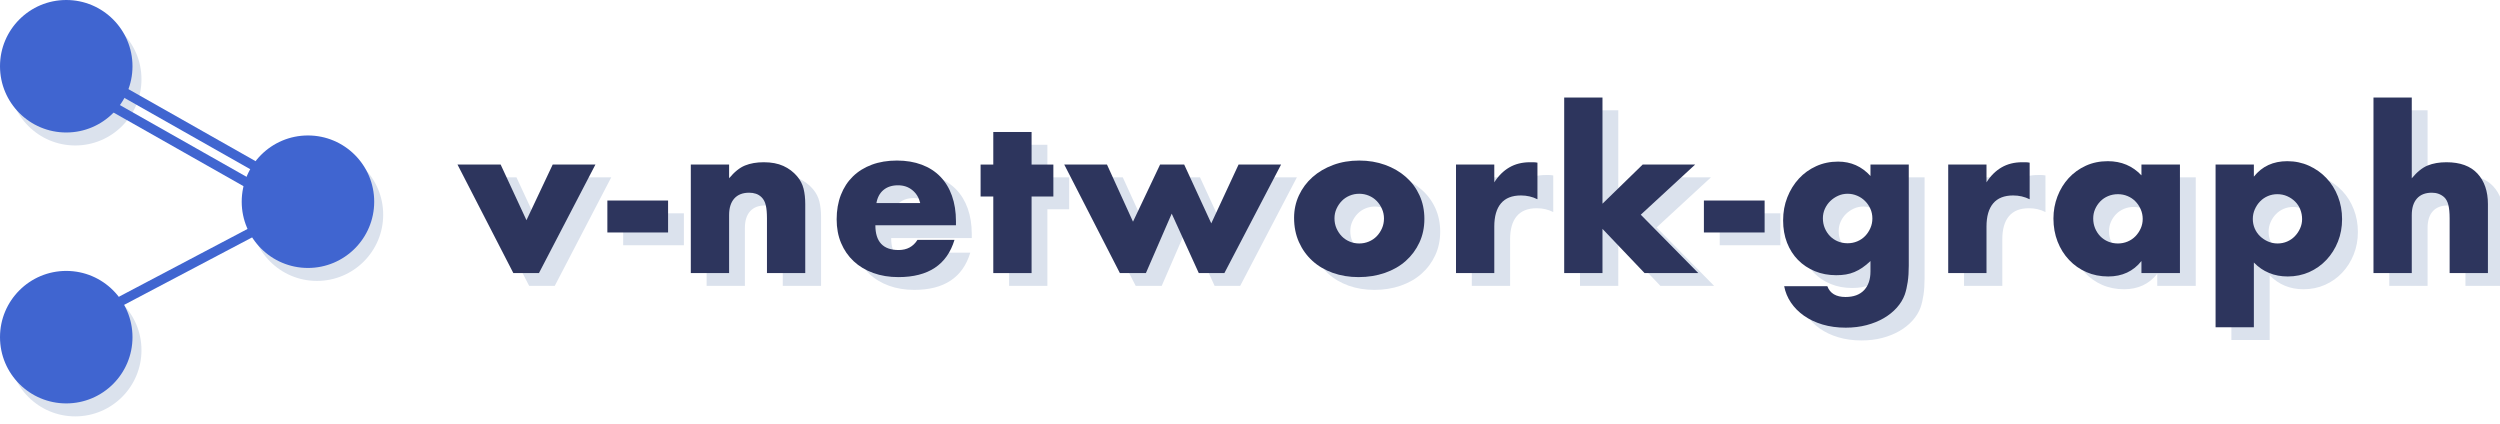
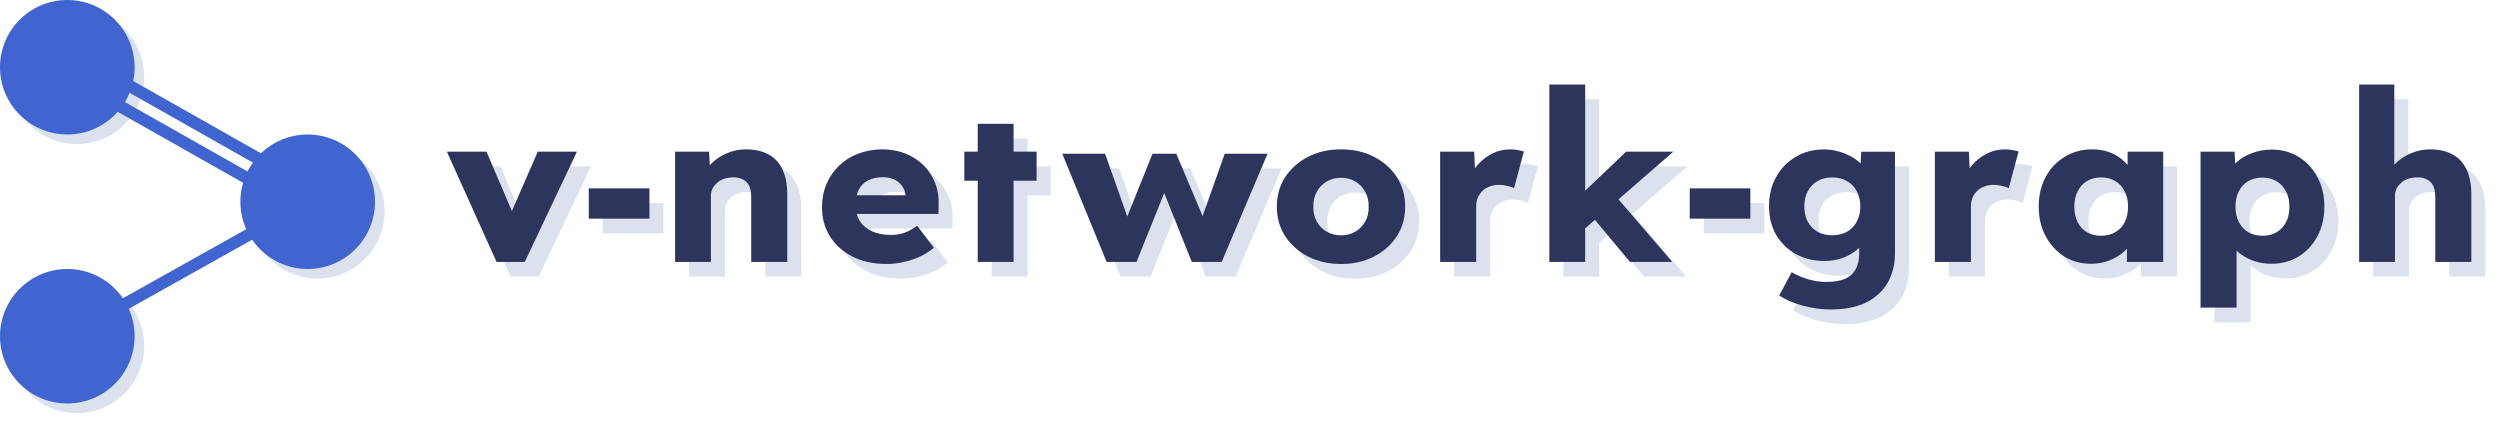
- <svg xmlns="http://www.w3.org/2000/svg" stroke-miterlimit="10" style="fill-rule:nonzero;clip-rule:evenodd;stroke-linecap:round;stroke-linejoin:round;" version="1.1" viewBox="0 0 260 44" width="260" height="44" xml:space="preserve">
-   <defs />
-   <g id="Head-logo">
-     <g opacity="1">
-       <path d="M0.934 8.239C0.934 4.434 4.019 1.349 7.824 1.349C11.629 1.349 14.713 4.434 14.713 8.239C14.713 12.044 11.629 15.129 7.824 15.129C4.019 15.129 0.934 12.044 0.934 8.239Z" fill="#dbe2ed" fill-rule="nonzero" opacity="1" stroke="none" />
-       <path d="M0 6.89C0 3.085 3.085 0 6.89 0C10.695 0 13.779 3.085 13.779 6.89C13.779 10.695 10.695 13.779 6.89 13.779C3.085 13.779 0 10.695 0 6.89Z" fill="#4065d0" fill-rule="nonzero" opacity="1" stroke="none" />
-     </g>
-     <g opacity="1">
-       <path d="M0.934 36.414C0.934 32.609 4.019 29.524 7.824 29.524C11.629 29.524 14.713 32.609 14.713 36.414C14.713 40.219 11.629 43.304 7.824 43.304C4.019 43.304 0.934 40.219 0.934 36.414Z" fill="#dbe2ed" fill-rule="nonzero" opacity="1" stroke="none" />
-       <path d="M0 35.065C0 31.26 3.085 28.175 6.89 28.175C10.695 28.175 13.779 31.26 13.779 35.065C13.779 38.87 10.695 41.955 6.89 41.955C3.085 41.955 0 38.87 0 35.065Z" fill="#4065d0" fill-rule="nonzero" opacity="1" stroke="none" />
-     </g>
-     <g opacity="1">
-       <path d="M26.072 22.326C26.072 18.521 29.156 15.437 32.962 15.437C36.767 15.437 39.851 18.521 39.851 22.326C39.851 26.131 36.767 29.216 32.962 29.216C29.156 29.216 26.072 26.131 26.072 22.326Z" fill="#dbe2ed" fill-rule="nonzero" opacity="1" stroke="none" />
-       <path d="M25.138 20.977C25.138 17.172 28.223 14.088 32.028 14.088C35.833 14.088 38.917 17.172 38.917 20.977C38.917 24.782 35.833 27.867 32.028 27.867C28.223 27.867 25.138 24.782 25.138 20.977Z" fill="#4065d0" fill-rule="nonzero" opacity="1" stroke="none" />
-     </g>
-     <path d="M5.67 7.653L20.207 15.887L30.689 21.825" fill="none" opacity="1" stroke="#4065d0" stroke-linecap="butt" stroke-linejoin="round" stroke-width="1" />
-     <path d="M6.388 5.899L20.924 14.133L31.407 20.071" fill="none" opacity="1" stroke="#4065d0" stroke-linecap="butt" stroke-linejoin="round" stroke-width="1" />
-     <path d="M7.063 34.22L21.556 26.582L32.007 21.074" fill="none" opacity="1" stroke="#4065d0" stroke-linecap="butt" stroke-linejoin="round" stroke-width="1" />
-     <g fill="#dbe2ed" opacity="1" stroke="none">
-       <path d="M53.712 18.444L56.396 24.23L59.124 18.444L63.568 18.444L57.694 29.73L55.032 29.73L49.224 18.444L53.712 18.444Z" />
-       <path d="M64.81 22.184L71.124 22.184L71.124 25.506L64.81 25.506L64.81 22.184Z" />
-       <path d="M73.488 18.444L77.47 18.444L77.47 19.874C78.012 19.214 78.562 18.771 79.12 18.543C79.677 18.316 80.33 18.202 81.078 18.202C81.87 18.202 82.548 18.331 83.113 18.587C83.677 18.844 84.158 19.207 84.554 19.676C84.876 20.058 85.096 20.483 85.214 20.952C85.331 21.422 85.39 21.957 85.39 22.558L85.39 29.73L81.408 29.73L81.408 24.032C81.408 23.475 81.367 23.024 81.287 22.679C81.206 22.335 81.063 22.06 80.858 21.854C80.682 21.678 80.484 21.554 80.264 21.48C80.044 21.407 79.809 21.37 79.56 21.37C78.885 21.37 78.368 21.572 78.009 21.975C77.649 22.379 77.47 22.954 77.47 23.702L77.47 29.73L73.488 29.73L73.488 18.444Z" />
-       <path d="M97.346 22.448C97.214 21.891 96.942 21.444 96.532 21.106C96.121 20.769 95.622 20.6 95.036 20.6C94.42 20.6 93.917 20.762 93.529 21.084C93.14 21.407 92.894 21.862 92.792 22.448L97.346 22.448ZM92.682 24.758C92.682 26.474 93.488 27.332 95.102 27.332C95.967 27.332 96.62 26.98 97.06 26.276L100.91 26.276C100.132 28.858 98.189 30.148 95.08 30.148C94.126 30.148 93.254 30.005 92.462 29.719C91.67 29.433 90.991 29.026 90.427 28.498C89.862 27.97 89.426 27.34 89.118 26.606C88.81 25.873 88.656 25.052 88.656 24.142C88.656 23.204 88.802 22.357 89.096 21.601C89.389 20.846 89.807 20.204 90.35 19.676C90.892 19.148 91.549 18.741 92.319 18.455C93.089 18.169 93.958 18.026 94.926 18.026C95.879 18.026 96.737 18.169 97.5 18.455C98.262 18.741 98.908 19.156 99.436 19.698C99.964 20.241 100.367 20.905 100.646 21.689C100.924 22.474 101.064 23.358 101.064 24.34L101.064 24.758L92.682 24.758Z" />
-       <path d="M108.928 21.766L108.928 29.73L104.946 29.73L104.946 21.766L103.626 21.766L103.626 18.444L104.946 18.444L104.946 15.056L108.928 15.056L108.928 18.444L111.194 18.444L111.194 21.766L108.928 21.766Z" />
-       <path d="M116.77 18.444L119.476 24.384L122.292 18.444L124.8 18.444L127.616 24.56L130.454 18.444L134.876 18.444L128.98 29.73L126.318 29.73L123.502 23.548L120.818 29.73L118.112 29.73L112.326 18.444L116.77 18.444Z" />
-       <path d="M140.43 24.032C140.43 24.414 140.499 24.762 140.639 25.077C140.778 25.393 140.961 25.668 141.189 25.902C141.416 26.137 141.687 26.32 142.003 26.452C142.318 26.584 142.652 26.65 143.004 26.65C143.356 26.65 143.689 26.584 144.005 26.452C144.32 26.32 144.591 26.137 144.819 25.902C145.046 25.668 145.229 25.393 145.369 25.077C145.508 24.762 145.578 24.421 145.578 24.054C145.578 23.702 145.508 23.369 145.369 23.053C145.229 22.738 145.046 22.463 144.819 22.228C144.591 21.994 144.32 21.81 144.005 21.678C143.689 21.546 143.356 21.48 143.004 21.48C142.652 21.48 142.318 21.546 142.003 21.678C141.687 21.81 141.416 21.994 141.189 22.228C140.961 22.463 140.778 22.734 140.639 23.042C140.499 23.35 140.43 23.68 140.43 24.032ZM136.228 23.988C136.228 23.152 136.396 22.371 136.734 21.645C137.071 20.919 137.54 20.289 138.142 19.753C138.743 19.218 139.458 18.796 140.287 18.488C141.115 18.18 142.021 18.026 143.004 18.026C143.972 18.026 144.87 18.177 145.699 18.477C146.527 18.778 147.246 19.196 147.855 19.731C148.463 20.267 148.936 20.905 149.274 21.645C149.611 22.386 149.78 23.204 149.78 24.098C149.78 24.993 149.607 25.811 149.263 26.551C148.918 27.292 148.445 27.93 147.844 28.465C147.242 29.001 146.52 29.415 145.677 29.708C144.833 30.002 143.92 30.148 142.938 30.148C141.97 30.148 141.075 30.002 140.254 29.708C139.432 29.415 138.725 28.997 138.131 28.454C137.537 27.912 137.071 27.263 136.734 26.507C136.396 25.752 136.228 24.912 136.228 23.988Z" />
-       <path d="M153.068 18.444L157.05 18.444L157.05 20.292C157.475 19.618 157.996 19.101 158.612 18.741C159.228 18.382 159.946 18.202 160.768 18.202C160.87 18.202 160.984 18.202 161.109 18.202C161.233 18.202 161.376 18.217 161.538 18.246L161.538 22.052C161.01 21.788 160.438 21.656 159.822 21.656C158.898 21.656 158.205 21.931 157.743 22.481C157.281 23.031 157.05 23.834 157.05 24.89L157.05 29.73L153.068 29.73L153.068 18.444Z" />
-       <path d="M168.302 11.47L168.302 22.514L172.482 18.444L177.938 18.444L172.284 23.658L178.268 29.73L172.68 29.73L168.302 25.132L168.302 29.73L164.32 29.73L164.32 11.47L168.302 11.47Z" />
-       <path d="M178.85 22.184L185.164 22.184L185.164 25.506L178.85 25.506L178.85 22.184Z" />
-       <path d="M191.224 24.032C191.224 24.399 191.29 24.74 191.422 25.055C191.554 25.371 191.733 25.646 191.961 25.88C192.188 26.115 192.459 26.298 192.775 26.43C193.09 26.562 193.431 26.628 193.798 26.628C194.15 26.628 194.483 26.562 194.799 26.43C195.114 26.298 195.385 26.115 195.613 25.88C195.84 25.646 196.023 25.371 196.163 25.055C196.302 24.74 196.372 24.406 196.372 24.054C196.372 23.688 196.302 23.35 196.163 23.042C196.023 22.734 195.836 22.463 195.602 22.228C195.367 21.994 195.092 21.81 194.777 21.678C194.461 21.546 194.135 21.48 193.798 21.48C193.446 21.48 193.116 21.55 192.808 21.689C192.5 21.829 192.228 22.012 191.994 22.239C191.759 22.467 191.572 22.734 191.433 23.042C191.293 23.35 191.224 23.68 191.224 24.032ZM200.156 18.444L200.156 28.96C200.156 29.591 200.119 30.156 200.046 30.654C199.972 31.153 199.87 31.593 199.738 31.974C199.562 32.458 199.287 32.909 198.913 33.327C198.539 33.745 198.088 34.108 197.56 34.416C197.032 34.724 196.434 34.966 195.767 35.142C195.099 35.318 194.377 35.406 193.6 35.406C192.72 35.406 191.913 35.296 191.18 35.076C190.446 34.856 189.805 34.552 189.255 34.163C188.705 33.775 188.254 33.32 187.902 32.799C187.55 32.279 187.315 31.71 187.198 31.094L191.686 31.094C191.964 31.842 192.595 32.216 193.578 32.216C194.414 32.216 195.055 31.982 195.503 31.512C195.95 31.043 196.174 30.39 196.174 29.554L196.174 28.476C195.88 28.755 195.598 28.986 195.327 29.169C195.055 29.353 194.78 29.503 194.502 29.62C194.223 29.738 193.93 29.822 193.622 29.873C193.314 29.925 192.976 29.95 192.61 29.95C191.803 29.95 191.062 29.811 190.388 29.532C189.713 29.254 189.13 28.865 188.639 28.366C188.147 27.868 187.766 27.27 187.495 26.573C187.223 25.877 187.088 25.103 187.088 24.252C187.088 23.387 187.234 22.584 187.528 21.843C187.821 21.103 188.221 20.457 188.727 19.907C189.233 19.357 189.834 18.925 190.531 18.609C191.227 18.294 191.986 18.136 192.808 18.136C194.142 18.136 195.264 18.635 196.174 19.632L196.174 18.444L200.156 18.444Z" />
-       <path d="M204.258 18.444L208.24 18.444L208.24 20.292C208.665 19.618 209.186 19.101 209.802 18.741C210.418 18.382 211.136 18.202 211.958 18.202C212.06 18.202 212.174 18.202 212.299 18.202C212.423 18.202 212.566 18.217 212.728 18.246L212.728 22.052C212.2 21.788 211.628 21.656 211.012 21.656C210.088 21.656 209.395 21.931 208.933 22.481C208.471 23.031 208.24 23.834 208.24 24.89L208.24 29.73L204.258 29.73L204.258 18.444Z" />
-       <path d="M219.338 24.054C219.338 24.421 219.404 24.762 219.536 25.077C219.668 25.393 219.847 25.668 220.075 25.902C220.302 26.137 220.573 26.32 220.889 26.452C221.204 26.584 221.545 26.65 221.912 26.65C222.264 26.65 222.597 26.584 222.913 26.452C223.228 26.32 223.499 26.137 223.727 25.902C223.954 25.668 224.137 25.396 224.277 25.088C224.416 24.78 224.486 24.45 224.486 24.098C224.486 23.746 224.416 23.413 224.277 23.097C224.137 22.782 223.954 22.507 223.727 22.272C223.499 22.038 223.228 21.854 222.913 21.722C222.597 21.59 222.264 21.524 221.912 21.524C221.545 21.524 221.204 21.59 220.889 21.722C220.573 21.854 220.302 22.038 220.075 22.272C219.847 22.507 219.668 22.775 219.536 23.075C219.404 23.376 219.338 23.702 219.338 24.054ZM224.354 18.444L228.358 18.444L228.358 29.73L224.354 29.73L224.354 28.476C223.503 29.547 222.352 30.082 220.9 30.082C220.078 30.082 219.323 29.932 218.634 29.631C217.944 29.331 217.343 28.909 216.83 28.366C216.316 27.824 215.917 27.186 215.631 26.452C215.345 25.719 215.202 24.92 215.202 24.054C215.202 23.248 215.341 22.481 215.62 21.755C215.898 21.029 216.287 20.395 216.786 19.852C217.284 19.31 217.878 18.881 218.568 18.565C219.257 18.25 220.02 18.092 220.856 18.092C222.264 18.092 223.43 18.584 224.354 19.566L224.354 18.444Z" />
-       <path d="M241.062 24.12C241.062 23.768 240.999 23.435 240.875 23.119C240.75 22.804 240.57 22.529 240.336 22.294C240.101 22.06 239.826 21.873 239.511 21.733C239.195 21.594 238.854 21.524 238.488 21.524C238.136 21.524 237.806 21.59 237.498 21.722C237.19 21.854 236.922 22.038 236.695 22.272C236.467 22.507 236.284 22.782 236.145 23.097C236.005 23.413 235.936 23.746 235.936 24.098C235.936 24.45 236.002 24.78 236.134 25.088C236.266 25.396 236.449 25.664 236.684 25.891C236.918 26.119 237.193 26.302 237.509 26.441C237.824 26.581 238.158 26.65 238.51 26.65C238.862 26.65 239.192 26.584 239.5 26.452C239.808 26.32 240.075 26.137 240.303 25.902C240.53 25.668 240.713 25.396 240.853 25.088C240.992 24.78 241.062 24.458 241.062 24.12ZM236.046 35.362L232.064 35.362L232.064 18.444L236.046 18.444L236.046 19.698C236.896 18.628 238.055 18.092 239.522 18.092C240.328 18.092 241.08 18.25 241.777 18.565C242.473 18.881 243.078 19.31 243.592 19.852C244.105 20.395 244.505 21.033 244.791 21.766C245.077 22.5 245.22 23.284 245.22 24.12C245.22 24.956 245.077 25.734 244.791 26.452C244.505 27.171 244.109 27.802 243.603 28.344C243.097 28.887 242.499 29.312 241.81 29.62C241.12 29.928 240.372 30.082 239.566 30.082C238.158 30.082 236.984 29.598 236.046 28.63L236.046 35.362Z" />
-       <path d="M248.486 11.47L252.468 11.47L252.468 19.874C253.01 19.214 253.56 18.771 254.118 18.543C254.675 18.316 255.328 18.202 256.076 18.202C257.498 18.202 258.573 18.595 259.299 19.379C260.025 20.164 260.388 21.224 260.388 22.558L260.388 29.73L256.406 29.73L256.406 24.032C256.406 23.46 256.362 22.998 256.274 22.646C256.186 22.294 256.039 22.023 255.834 21.832C255.482 21.524 255.056 21.37 254.558 21.37C253.883 21.37 253.366 21.572 253.007 21.975C252.647 22.379 252.468 22.954 252.468 23.702L252.468 29.73L248.486 29.73L248.486 11.47Z" />
-     </g>
-     <g fill="#2d355d" opacity="1" stroke="none">
-       <path d="M52.068 17.115L54.752 22.901L57.48 17.115L61.924 17.115L56.05 28.401L53.388 28.401L47.58 17.115L52.068 17.115Z" />
-       <path d="M63.166 20.855L69.48 20.855L69.48 24.177L63.166 24.177L63.166 20.855Z" />
-       <path d="M71.844 17.115L75.826 17.115L75.826 18.545C76.369 17.885 76.919 17.441 77.476 17.214C78.034 16.986 78.686 16.873 79.434 16.873C80.226 16.873 80.904 17.001 81.469 17.258C82.034 17.514 82.514 17.877 82.91 18.347C83.233 18.728 83.453 19.153 83.57 19.623C83.688 20.092 83.746 20.627 83.746 21.229L83.746 28.401L79.764 28.401L79.764 22.703C79.764 22.145 79.724 21.694 79.643 21.35C79.562 21.005 79.419 20.73 79.214 20.525C79.038 20.349 78.84 20.224 78.62 20.151C78.4 20.077 78.165 20.041 77.916 20.041C77.242 20.041 76.725 20.242 76.365 20.646C76.006 21.049 75.826 21.625 75.826 22.373L75.826 28.401L71.844 28.401L71.844 17.115Z" />
-       <path d="M95.702 21.119C95.57 20.561 95.299 20.114 94.888 19.777C94.478 19.439 93.979 19.271 93.392 19.271C92.776 19.271 92.274 19.432 91.885 19.755C91.496 20.077 91.251 20.532 91.148 21.119L95.702 21.119ZM91.038 23.429C91.038 25.145 91.845 26.003 93.458 26.003C94.323 26.003 94.976 25.651 95.416 24.947L99.266 24.947C98.489 27.528 96.546 28.819 93.436 28.819C92.483 28.819 91.61 28.676 90.818 28.39C90.026 28.104 89.348 27.697 88.783 27.169C88.219 26.641 87.782 26.01 87.474 25.277C87.166 24.543 87.012 23.722 87.012 22.813C87.012 21.874 87.159 21.027 87.452 20.272C87.746 19.516 88.163 18.875 88.706 18.347C89.249 17.819 89.905 17.412 90.675 17.126C91.445 16.84 92.314 16.697 93.282 16.697C94.236 16.697 95.094 16.84 95.856 17.126C96.619 17.412 97.264 17.826 97.792 18.369C98.32 18.911 98.724 19.575 99.002 20.36C99.281 21.144 99.42 22.028 99.42 23.011L99.42 23.429L91.038 23.429Z" />
-       <path d="M107.284 20.437L107.284 28.401L103.302 28.401L103.302 20.437L101.982 20.437L101.982 17.115L103.302 17.115L103.302 13.727L107.284 13.727L107.284 17.115L109.55 17.115L109.55 20.437L107.284 20.437Z" />
-       <path d="M115.126 17.115L117.832 23.055L120.648 17.115L123.156 17.115L125.972 23.231L128.81 17.115L133.232 17.115L127.336 28.401L124.674 28.401L121.858 22.219L119.174 28.401L116.468 28.401L110.682 17.115L115.126 17.115Z" />
-       <path d="M138.786 22.703C138.786 23.084 138.856 23.432 138.995 23.748C139.135 24.063 139.318 24.338 139.545 24.573C139.773 24.807 140.044 24.991 140.359 25.123C140.675 25.255 141.008 25.321 141.36 25.321C141.712 25.321 142.046 25.255 142.361 25.123C142.677 24.991 142.948 24.807 143.175 24.573C143.403 24.338 143.586 24.063 143.725 23.748C143.865 23.432 143.934 23.091 143.934 22.725C143.934 22.373 143.865 22.039 143.725 21.724C143.586 21.408 143.403 21.133 143.175 20.899C142.948 20.664 142.677 20.481 142.361 20.349C142.046 20.217 141.712 20.151 141.36 20.151C141.008 20.151 140.675 20.217 140.359 20.349C140.044 20.481 139.773 20.664 139.545 20.899C139.318 21.133 139.135 21.405 138.995 21.713C138.856 22.021 138.786 22.351 138.786 22.703ZM134.584 22.659C134.584 21.823 134.753 21.042 135.09 20.316C135.428 19.59 135.897 18.959 136.498 18.424C137.1 17.888 137.815 17.467 138.643 17.159C139.472 16.851 140.378 16.697 141.36 16.697C142.328 16.697 143.227 16.847 144.055 17.148C144.884 17.448 145.603 17.866 146.211 18.402C146.82 18.937 147.293 19.575 147.63 20.316C147.968 21.056 148.136 21.874 148.136 22.769C148.136 23.663 147.964 24.481 147.619 25.222C147.275 25.962 146.802 26.6 146.2 27.136C145.599 27.671 144.877 28.085 144.033 28.379C143.19 28.672 142.277 28.819 141.294 28.819C140.326 28.819 139.432 28.672 138.61 28.379C137.789 28.085 137.081 27.667 136.487 27.125C135.893 26.582 135.428 25.933 135.09 25.178C134.753 24.422 134.584 23.583 134.584 22.659Z" />
-       <path d="M151.424 17.115L155.406 17.115L155.406 18.963C155.832 18.288 156.352 17.771 156.968 17.412C157.584 17.052 158.303 16.873 159.124 16.873C159.227 16.873 159.341 16.873 159.465 16.873C159.59 16.873 159.733 16.887 159.894 16.917L159.894 20.723C159.366 20.459 158.794 20.327 158.178 20.327C157.254 20.327 156.561 20.602 156.099 21.152C155.637 21.702 155.406 22.505 155.406 23.561L155.406 28.401L151.424 28.401L151.424 17.115Z" />
-       <path d="M166.658 10.141L166.658 21.185L170.838 17.115L176.294 17.115L170.64 22.329L176.624 28.401L171.036 28.401L166.658 23.803L166.658 28.401L162.676 28.401L162.676 10.141L166.658 10.141Z" />
-       <path d="M177.206 20.855L183.52 20.855L183.52 24.177L177.206 24.177L177.206 20.855Z" />
-       <path d="M189.58 22.703C189.58 23.069 189.646 23.41 189.778 23.726C189.91 24.041 190.09 24.316 190.317 24.551C190.545 24.785 190.816 24.969 191.131 25.101C191.447 25.233 191.788 25.299 192.154 25.299C192.506 25.299 192.84 25.233 193.155 25.101C193.471 24.969 193.742 24.785 193.969 24.551C194.197 24.316 194.38 24.041 194.519 23.726C194.659 23.41 194.728 23.077 194.728 22.725C194.728 22.358 194.659 22.021 194.519 21.713C194.38 21.405 194.193 21.133 193.958 20.899C193.724 20.664 193.449 20.481 193.133 20.349C192.818 20.217 192.492 20.151 192.154 20.151C191.802 20.151 191.472 20.22 191.164 20.36C190.856 20.499 190.585 20.682 190.35 20.91C190.116 21.137 189.929 21.405 189.789 21.713C189.65 22.021 189.58 22.351 189.58 22.703ZM198.512 17.115L198.512 27.631C198.512 28.261 198.476 28.826 198.402 29.325C198.329 29.823 198.226 30.263 198.094 30.645C197.918 31.129 197.643 31.58 197.269 31.998C196.895 32.416 196.444 32.779 195.916 33.087C195.388 33.395 194.791 33.637 194.123 33.813C193.456 33.989 192.734 34.077 191.956 34.077C191.076 34.077 190.27 33.967 189.536 33.747C188.803 33.527 188.161 33.222 187.611 32.834C187.061 32.445 186.61 31.99 186.258 31.47C185.906 30.949 185.672 30.381 185.554 29.765L190.042 29.765C190.321 30.513 190.952 30.887 191.934 30.887C192.77 30.887 193.412 30.652 193.859 30.183C194.307 29.713 194.53 29.061 194.53 28.225L194.53 27.147C194.237 27.425 193.955 27.656 193.683 27.84C193.412 28.023 193.137 28.173 192.858 28.291C192.58 28.408 192.286 28.492 191.978 28.544C191.67 28.595 191.333 28.621 190.966 28.621C190.16 28.621 189.419 28.481 188.744 28.203C188.07 27.924 187.487 27.535 186.995 27.037C186.504 26.538 186.123 25.94 185.851 25.244C185.58 24.547 185.444 23.773 185.444 22.923C185.444 22.057 185.591 21.254 185.884 20.514C186.178 19.773 186.577 19.128 187.083 18.578C187.589 18.028 188.191 17.595 188.887 17.28C189.584 16.964 190.343 16.807 191.164 16.807C192.499 16.807 193.621 17.305 194.53 18.303L194.53 17.115L198.512 17.115Z" />
-       <path d="M202.614 17.115L206.596 17.115L206.596 18.963C207.022 18.288 207.542 17.771 208.158 17.412C208.774 17.052 209.493 16.873 210.314 16.873C210.417 16.873 210.531 16.873 210.655 16.873C210.78 16.873 210.923 16.887 211.084 16.917L211.084 20.723C210.556 20.459 209.984 20.327 209.368 20.327C208.444 20.327 207.751 20.602 207.289 21.152C206.827 21.702 206.596 22.505 206.596 23.561L206.596 28.401L202.614 28.401L202.614 17.115Z" />
-       <path d="M217.694 22.725C217.694 23.091 217.76 23.432 217.892 23.748C218.024 24.063 218.204 24.338 218.431 24.573C218.659 24.807 218.93 24.991 219.245 25.123C219.561 25.255 219.902 25.321 220.268 25.321C220.62 25.321 220.954 25.255 221.269 25.123C221.585 24.991 221.856 24.807 222.083 24.573C222.311 24.338 222.494 24.067 222.633 23.759C222.773 23.451 222.842 23.121 222.842 22.769C222.842 22.417 222.773 22.083 222.633 21.768C222.494 21.452 222.311 21.177 222.083 20.943C221.856 20.708 221.585 20.525 221.269 20.393C220.954 20.261 220.62 20.195 220.268 20.195C219.902 20.195 219.561 20.261 219.245 20.393C218.93 20.525 218.659 20.708 218.431 20.943C218.204 21.177 218.024 21.445 217.892 21.746C217.76 22.046 217.694 22.373 217.694 22.725ZM222.71 17.115L226.714 17.115L226.714 28.401L222.71 28.401L222.71 27.147C221.86 28.217 220.708 28.753 219.256 28.753C218.435 28.753 217.68 28.602 216.99 28.302C216.301 28.001 215.7 27.579 215.186 27.037C214.673 26.494 214.273 25.856 213.987 25.123C213.701 24.389 213.558 23.59 213.558 22.725C213.558 21.918 213.698 21.152 213.976 20.426C214.255 19.7 214.644 19.065 215.142 18.523C215.641 17.98 216.235 17.551 216.924 17.236C217.614 16.92 218.376 16.763 219.212 16.763C220.62 16.763 221.786 17.254 222.71 18.237L222.71 17.115Z" />
-       <path d="M239.418 22.791C239.418 22.439 239.356 22.105 239.231 21.79C239.107 21.474 238.927 21.199 238.692 20.965C238.458 20.73 238.183 20.543 237.867 20.404C237.552 20.264 237.211 20.195 236.844 20.195C236.492 20.195 236.162 20.261 235.854 20.393C235.546 20.525 235.279 20.708 235.051 20.943C234.824 21.177 234.641 21.452 234.501 21.768C234.362 22.083 234.292 22.417 234.292 22.769C234.292 23.121 234.358 23.451 234.49 23.759C234.622 24.067 234.806 24.334 235.04 24.562C235.275 24.789 235.55 24.972 235.865 25.112C236.181 25.251 236.514 25.321 236.866 25.321C237.218 25.321 237.548 25.255 237.856 25.123C238.164 24.991 238.432 24.807 238.659 24.573C238.887 24.338 239.07 24.067 239.209 23.759C239.349 23.451 239.418 23.128 239.418 22.791ZM234.402 34.033L230.42 34.033L230.42 17.115L234.402 17.115L234.402 18.369C235.253 17.298 236.412 16.763 237.878 16.763C238.685 16.763 239.437 16.92 240.133 17.236C240.83 17.551 241.435 17.98 241.948 18.523C242.462 19.065 242.861 19.703 243.147 20.437C243.433 21.17 243.576 21.955 243.576 22.791C243.576 23.627 243.433 24.404 243.147 25.123C242.861 25.841 242.465 26.472 241.959 27.015C241.453 27.557 240.856 27.983 240.166 28.291C239.477 28.599 238.729 28.753 237.922 28.753C236.514 28.753 235.341 28.269 234.402 27.301L234.402 34.033Z" />
-       <path d="M246.842 10.141L250.824 10.141L250.824 18.545C251.367 17.885 251.917 17.441 252.474 17.214C253.032 16.986 253.684 16.873 254.432 16.873C255.855 16.873 256.929 17.265 257.655 18.05C258.381 18.834 258.744 19.894 258.744 21.229L258.744 28.401L254.762 28.401L254.762 22.703C254.762 22.131 254.718 21.669 254.63 21.317C254.542 20.965 254.396 20.693 254.19 20.503C253.838 20.195 253.413 20.041 252.914 20.041C252.24 20.041 251.723 20.242 251.363 20.646C251.004 21.049 250.824 21.625 250.824 22.373L250.824 28.401L246.842 28.401L246.842 10.141Z" />
-     </g>
-   </g>
+ <svg xmlns="http://www.w3.org/2000/svg" width="207" height="35" viewBox="0 0 207 35" fill="none">
+   <ellipse cx="6.369" cy="6.364" rx="5.573" ry="5.568" fill="#DBE2ED" />
+   <ellipse cx="6.369" cy="28.636" rx="5.573" ry="5.568" fill="#DBE2ED" />
+   <ellipse cx="26.273" cy="17.5" rx="5.573" ry="5.568" fill="#DBE2ED" />
+   <path d="M5 6L16.573 12.55L24.919 17.273" stroke="#4065D0" stroke-miterlimit="10" stroke-linejoin="round" />
+   <path d="M7 5L18.573 11.55L26.919 16.273" stroke="#4065D0" stroke-miterlimit="10" stroke-linejoin="round" />
+   <path d="M5.573 27.841L17.137 21.37L25.477 16.704" stroke="#4065D0" stroke-miterlimit="10" stroke-linejoin="round" />
+   <ellipse cx="5.573" cy="5.568" rx="5.573" ry="5.568" fill="#4065D0" />
+   <ellipse cx="5.573" cy="27.841" rx="5.573" ry="5.568" fill="#4065D0" />
+   <ellipse cx="25.477" cy="16.704" rx="5.573" ry="5.568" fill="#4065D0" />
+   <path d="M42.275 22.901L38.159 13.771H41.44L43.888 19.497L43.165 19.565L45.686 13.771H48.931L44.611 22.901H42.275Z" fill="#DBE2ED" />
+   <path d="M57.056 22.901V13.771H59.874L59.967 15.628L59.374 15.834C59.51 15.422 59.751 15.049 60.097 14.717C60.455 14.373 60.882 14.098 61.376 13.891C61.87 13.685 62.389 13.582 62.933 13.582C63.675 13.582 64.299 13.725 64.806 14.012C65.313 14.287 65.696 14.705 65.956 15.267C66.215 15.817 66.345 16.493 66.345 17.296V22.901H63.36V17.519C63.36 17.152 63.304 16.849 63.193 16.608C63.082 16.367 62.909 16.19 62.674 16.075C62.451 15.949 62.173 15.892 61.84 15.903C61.58 15.903 61.339 15.943 61.116 16.023C60.894 16.092 60.702 16.201 60.542 16.35C60.381 16.488 60.251 16.648 60.152 16.831C60.066 17.015 60.023 17.215 60.023 17.433V22.901H58.558C58.212 22.901 57.915 22.901 57.668 22.901C57.421 22.901 57.217 22.901 57.056 22.901Z" fill="#DBE2ED" />
+   <path d="M74.597 23.073C73.509 23.073 72.564 22.872 71.76 22.471C70.957 22.058 70.333 21.502 69.888 20.803C69.443 20.093 69.22 19.284 69.22 18.379C69.22 17.68 69.344 17.038 69.591 16.453C69.838 15.869 70.184 15.364 70.629 14.94C71.074 14.505 71.6 14.172 72.205 13.943C72.823 13.702 73.497 13.582 74.226 13.582C74.918 13.582 75.549 13.697 76.117 13.926C76.698 14.155 77.199 14.476 77.619 14.889C78.039 15.301 78.361 15.788 78.583 16.35C78.806 16.912 78.904 17.525 78.88 18.19L78.861 18.929H71.019L70.592 17.382H76.451L76.136 17.708V17.364C76.111 17.078 76.012 16.826 75.839 16.608C75.678 16.379 75.462 16.201 75.19 16.075C74.918 15.949 74.609 15.886 74.263 15.886C73.781 15.886 73.367 15.978 73.021 16.161C72.687 16.333 72.434 16.591 72.261 16.935C72.088 17.267 72.001 17.68 72.001 18.173C72.001 18.677 72.112 19.118 72.335 19.497C72.57 19.863 72.903 20.15 73.336 20.356C73.781 20.562 74.306 20.666 74.912 20.666C75.332 20.666 75.703 20.608 76.025 20.494C76.358 20.379 76.717 20.184 77.1 19.909L78.49 21.732C78.107 22.041 77.699 22.293 77.267 22.488C76.834 22.683 76.389 22.826 75.932 22.918C75.487 23.021 75.042 23.073 74.597 23.073Z" fill="#DBE2ED" />
+   <path d="M82.115 22.901V11.467H85.082V22.901H82.115ZM81.004 16.178V13.771H86.991V16.178H83.682H81.004Z" fill="#DBE2ED" />
+   <path d="M112.203 23.073C111.177 23.073 110.263 22.866 109.459 22.454C108.668 22.041 108.038 21.48 107.568 20.769C107.111 20.058 106.882 19.244 106.882 18.327C106.882 17.41 107.111 16.596 107.568 15.886C108.038 15.175 108.668 14.614 109.459 14.201C110.263 13.788 111.177 13.582 112.203 13.582C113.229 13.582 114.138 13.788 114.929 14.201C115.732 14.614 116.362 15.175 116.82 15.886C117.277 16.596 117.506 17.41 117.506 18.327C117.506 19.244 117.277 20.058 116.82 20.769C116.362 21.48 115.732 22.041 114.929 22.454C114.138 22.866 113.229 23.073 112.203 23.073ZM112.203 20.7C112.648 20.7 113.044 20.597 113.39 20.39C113.736 20.184 114.008 19.903 114.206 19.548C114.403 19.193 114.496 18.786 114.484 18.327C114.496 17.869 114.403 17.462 114.206 17.107C114.008 16.74 113.736 16.453 113.39 16.247C113.044 16.041 112.648 15.938 112.203 15.938C111.758 15.938 111.356 16.041 110.998 16.247C110.652 16.453 110.38 16.74 110.182 17.107C109.984 17.462 109.892 17.869 109.904 18.327C109.892 18.786 109.984 19.193 110.182 19.548C110.38 19.903 110.652 20.184 110.998 20.39C111.356 20.597 111.758 20.7 112.203 20.7Z" fill="#DBE2ED" />
+   <path d="M120.403 22.901V13.771H123.221L123.351 16.745L122.794 16.178C122.943 15.685 123.184 15.244 123.517 14.854C123.864 14.465 124.265 14.155 124.723 13.926C125.18 13.697 125.668 13.582 126.187 13.582C126.41 13.582 126.614 13.599 126.799 13.633C126.997 13.668 127.176 13.708 127.337 13.754L126.521 16.797C126.385 16.717 126.2 16.654 125.965 16.608C125.742 16.551 125.507 16.522 125.26 16.522C124.988 16.522 124.735 16.568 124.5 16.66C124.265 16.74 124.067 16.86 123.907 17.021C123.746 17.181 123.616 17.37 123.517 17.588C123.431 17.806 123.388 18.052 123.388 18.327V22.901H120.403Z" fill="#DBE2ED" />
+   <path d="M132.299 20.219L131.206 18.155L135.804 13.771H139.716L132.299 20.219ZM129.444 22.901V8.215H132.411V22.901H129.444ZM136.119 22.901L132.652 18.74L134.747 17.227L139.623 22.901H136.119Z" fill="#DBE2ED" />
+   <path d="M161.365 22.901V13.771H164.183L164.313 16.745L163.756 16.178C163.905 15.685 164.146 15.244 164.48 14.854C164.826 14.465 165.227 14.155 165.685 13.926C166.142 13.697 166.63 13.582 167.149 13.582C167.372 13.582 167.576 13.599 167.761 13.633C167.959 13.668 168.138 13.708 168.299 13.754L167.483 16.797C167.347 16.717 167.162 16.654 166.927 16.608C166.704 16.551 166.47 16.522 166.222 16.522C165.95 16.522 165.697 16.568 165.462 16.66C165.227 16.74 165.03 16.86 164.869 17.021C164.708 17.181 164.578 17.37 164.48 17.588C164.393 17.806 164.35 18.052 164.35 18.327V22.901H161.365Z" fill="#DBE2ED" />
+   <path d="M174.303 23.055C173.475 23.055 172.733 22.855 172.078 22.454C171.435 22.041 170.922 21.48 170.539 20.769C170.156 20.047 169.964 19.233 169.964 18.327C169.964 17.399 170.156 16.579 170.539 15.869C170.922 15.158 171.448 14.602 172.115 14.201C172.783 13.788 173.543 13.582 174.396 13.582C174.865 13.582 175.292 13.645 175.675 13.771C176.07 13.897 176.416 14.075 176.713 14.304C177.01 14.522 177.263 14.78 177.473 15.078C177.683 15.364 177.838 15.674 177.937 16.006L177.325 15.938V13.771H180.273V22.901H177.269V20.7L177.937 20.683C177.838 21.004 177.677 21.308 177.455 21.594C177.232 21.881 176.96 22.133 176.639 22.351C176.318 22.568 175.959 22.74 175.564 22.866C175.168 22.992 174.748 23.055 174.303 23.055ZM175.119 20.734C175.576 20.734 175.972 20.637 176.305 20.442C176.639 20.247 176.899 19.972 177.084 19.617C177.269 19.25 177.362 18.82 177.362 18.327C177.362 17.834 177.269 17.41 177.084 17.055C176.899 16.688 176.639 16.407 176.305 16.212C175.972 16.006 175.576 15.903 175.119 15.903C174.674 15.903 174.284 16.006 173.951 16.212C173.629 16.407 173.376 16.688 173.19 17.055C173.005 17.41 172.912 17.834 172.912 18.327C172.912 18.82 173.005 19.25 173.19 19.617C173.376 19.972 173.629 20.247 173.951 20.442C174.284 20.637 174.674 20.734 175.119 20.734Z" fill="#DBE2ED" />
+   <path d="M183.363 26.683V13.771H186.181L186.292 15.817L185.736 15.662C185.823 15.284 186.033 14.94 186.367 14.631C186.7 14.321 187.121 14.075 187.627 13.891C188.146 13.697 188.69 13.599 189.259 13.599C190.099 13.599 190.847 13.806 191.502 14.218C192.157 14.619 192.67 15.175 193.041 15.886C193.424 16.585 193.616 17.399 193.616 18.327C193.616 19.244 193.424 20.058 193.041 20.769C192.67 21.479 192.151 22.041 191.484 22.454C190.829 22.855 190.075 23.055 189.222 23.055C188.666 23.055 188.134 22.958 187.627 22.763C187.121 22.568 186.694 22.305 186.348 21.972C186.002 21.64 185.773 21.279 185.662 20.889L186.348 20.648V26.683H183.363ZM188.499 20.734C188.944 20.734 189.333 20.637 189.667 20.442C190 20.236 190.26 19.955 190.445 19.6C190.631 19.244 190.724 18.82 190.724 18.327C190.724 17.846 190.631 17.427 190.445 17.072C190.26 16.705 190 16.425 189.667 16.23C189.345 16.023 188.956 15.92 188.499 15.92C188.041 15.92 187.646 16.018 187.312 16.212C186.978 16.407 186.719 16.688 186.533 17.055C186.348 17.422 186.255 17.846 186.255 18.327C186.255 18.82 186.348 19.244 186.533 19.6C186.719 19.955 186.978 20.236 187.312 20.442C187.646 20.637 188.041 20.734 188.499 20.734Z" fill="#DBE2ED" />
+   <path d="M196.496 22.901V8.215H199.407V15.628L198.813 15.834C198.949 15.422 199.19 15.049 199.536 14.717C199.895 14.373 200.321 14.098 200.816 13.891C201.31 13.685 201.829 13.582 202.373 13.582C203.115 13.582 203.739 13.725 204.246 14.012C204.753 14.287 205.136 14.705 205.395 15.267C205.655 15.817 205.785 16.493 205.785 17.296V22.901H202.8V17.519C202.8 17.152 202.744 16.849 202.633 16.608C202.521 16.367 202.348 16.19 202.114 16.075C201.891 15.949 201.613 15.892 201.279 15.903C201.02 15.903 200.779 15.943 200.556 16.023C200.334 16.092 200.142 16.201 199.981 16.35C199.821 16.488 199.691 16.648 199.592 16.831C199.506 17.015 199.462 17.215 199.462 17.433V22.901H197.998C197.652 22.901 197.355 22.901 197.108 22.901C196.86 22.901 196.657 22.901 196.496 22.901Z" fill="#DBE2ED" />
+   <path d="M152.784 26.841C151.987 26.841 151.19 26.732 150.393 26.515C149.608 26.297 148.971 26.017 148.48 25.674L149.51 23.751C149.768 23.911 150.05 24.048 150.356 24.163C150.675 24.289 151.006 24.386 151.349 24.455C151.693 24.523 152.042 24.558 152.398 24.558C153.023 24.558 153.532 24.472 153.924 24.3C154.317 24.128 154.611 23.865 154.807 23.51C155.004 23.167 155.102 22.732 155.102 22.206V20.678L155.672 20.764C155.586 21.141 155.371 21.485 155.028 21.794C154.697 22.103 154.286 22.355 153.796 22.549C153.305 22.732 152.784 22.824 152.232 22.824C151.349 22.824 150.559 22.635 149.86 22.257C149.173 21.868 148.627 21.336 148.223 20.661C147.83 19.974 147.634 19.184 147.634 18.292C147.634 17.376 147.83 16.569 148.223 15.871C148.615 15.161 149.154 14.606 149.841 14.206C150.528 13.794 151.3 13.588 152.159 13.588C152.527 13.588 152.876 13.628 153.207 13.708C153.55 13.788 153.863 13.897 154.145 14.034C154.439 14.16 154.697 14.314 154.918 14.498C155.151 14.669 155.335 14.858 155.47 15.064C155.617 15.27 155.715 15.482 155.764 15.699L155.157 15.837L155.267 13.777H158.063V22.154C158.063 22.898 157.94 23.556 157.695 24.128C157.462 24.712 157.113 25.204 156.647 25.605C156.193 26.017 155.641 26.326 154.991 26.532C154.341 26.738 153.606 26.841 152.784 26.841ZM152.858 20.695C153.336 20.695 153.747 20.598 154.09 20.403C154.446 20.197 154.715 19.917 154.899 19.562C155.096 19.207 155.194 18.789 155.194 18.309C155.194 17.828 155.096 17.41 154.899 17.055C154.715 16.689 154.446 16.409 154.09 16.214C153.747 16.008 153.336 15.905 152.858 15.905C152.392 15.905 151.987 16.008 151.644 16.214C151.3 16.409 151.031 16.689 150.834 17.055C150.65 17.41 150.559 17.828 150.559 18.309C150.559 18.789 150.65 19.207 150.834 19.562C151.031 19.917 151.3 20.197 151.644 20.403C151.987 20.598 152.392 20.695 152.858 20.695Z" fill="#DBE2ED" />
+   <path d="M141.068 19.319V16.811H146.089V19.319H141.068Z" fill="#DBE2ED" />
+   <path d="M92.787 22.901L89.116 13.946H92.662L94.718 19.764L94.277 19.697L96.585 13.946H98.558L100.991 19.713L100.509 19.747L102.565 13.946H106.111L102.313 22.901H99.837L97.424 16.863L97.676 16.897L95.263 22.901H92.787Z" fill="#DBE2ED" />
+   <path d="M49.91 19.319V16.811H54.932V19.319H49.91Z" fill="#DBE2ED" />
+   <path d="M41.116 21.686L37 12.556H40.282L42.729 18.282L42.006 18.351L44.527 12.556H47.772L43.452 21.686H41.116Z" fill="#2D355D" />
+   <path d="M55.897 21.686V12.556H58.715L58.808 14.413L58.215 14.62C58.351 14.207 58.592 13.834 58.938 13.502C59.297 13.158 59.723 12.883 60.217 12.677C60.712 12.47 61.231 12.367 61.775 12.367C62.516 12.367 63.141 12.511 63.647 12.797C64.154 13.072 64.537 13.491 64.797 14.052C65.056 14.602 65.186 15.279 65.186 16.081V21.686H62.201V16.305C62.201 15.938 62.145 15.634 62.034 15.393C61.923 15.152 61.75 14.975 61.515 14.86C61.293 14.734 61.014 14.677 60.681 14.688C60.421 14.688 60.18 14.728 59.958 14.809C59.735 14.877 59.544 14.986 59.383 15.135C59.222 15.273 59.093 15.433 58.994 15.617C58.907 15.8 58.864 16.001 58.864 16.218V21.686H57.399C57.053 21.686 56.756 21.686 56.509 21.686C56.262 21.686 56.058 21.686 55.897 21.686Z" fill="#2D355D" />
+   <path d="M73.438 21.858C72.35 21.858 71.405 21.657 70.602 21.256C69.798 20.843 69.174 20.288 68.729 19.588C68.284 18.878 68.061 18.07 68.061 17.164C68.061 16.465 68.185 15.823 68.432 15.239C68.68 14.654 69.026 14.15 69.471 13.726C69.915 13.29 70.441 12.957 71.046 12.728C71.665 12.488 72.338 12.367 73.067 12.367C73.76 12.367 74.39 12.482 74.959 12.711C75.539 12.94 76.04 13.261 76.46 13.674C76.88 14.086 77.202 14.574 77.424 15.135C77.647 15.697 77.746 16.31 77.721 16.975L77.703 17.714H69.86L69.433 16.167H75.292L74.977 16.494V16.15C74.952 15.863 74.853 15.611 74.68 15.393C74.52 15.164 74.303 14.986 74.031 14.86C73.76 14.734 73.451 14.671 73.105 14.671C72.622 14.671 72.208 14.763 71.862 14.946C71.528 15.118 71.275 15.376 71.102 15.72C70.929 16.052 70.843 16.465 70.843 16.958C70.843 17.462 70.954 17.904 71.176 18.282C71.411 18.648 71.745 18.935 72.177 19.141C72.622 19.348 73.148 19.451 73.753 19.451C74.174 19.451 74.544 19.394 74.866 19.279C75.2 19.164 75.558 18.97 75.941 18.694L77.332 20.517C76.948 20.826 76.541 21.078 76.108 21.273C75.675 21.468 75.23 21.611 74.773 21.703C74.328 21.806 73.883 21.858 73.438 21.858Z" fill="#2D355D" />
+   <path d="M80.956 21.686V10.252H83.923V21.686H80.956ZM79.846 14.963V12.556H85.832V14.963H82.523H79.846Z" fill="#2D355D" />
+   <path d="M111.044 21.858C110.019 21.858 109.104 21.652 108.3 21.239C107.509 20.826 106.879 20.265 106.409 19.554C105.952 18.843 105.723 18.03 105.723 17.113C105.723 16.196 105.952 15.382 106.409 14.671C106.879 13.96 107.509 13.399 108.3 12.986C109.104 12.573 110.019 12.367 111.044 12.367C112.07 12.367 112.979 12.573 113.77 12.986C114.573 13.399 115.204 13.96 115.661 14.671C116.118 15.382 116.347 16.196 116.347 17.113C116.347 18.03 116.118 18.843 115.661 19.554C115.204 20.265 114.573 20.826 113.77 21.239C112.979 21.652 112.07 21.858 111.044 21.858ZM111.044 19.485C111.489 19.485 111.885 19.382 112.231 19.176C112.577 18.97 112.849 18.689 113.047 18.333C113.245 17.978 113.337 17.571 113.325 17.113C113.337 16.654 113.245 16.247 113.047 15.892C112.849 15.525 112.577 15.239 112.231 15.032C111.885 14.826 111.489 14.723 111.044 14.723C110.599 14.723 110.198 14.826 109.839 15.032C109.493 15.239 109.221 15.525 109.024 15.892C108.826 16.247 108.733 16.654 108.745 17.113C108.733 17.571 108.826 17.978 109.024 18.333C109.221 18.689 109.493 18.97 109.839 19.176C110.198 19.382 110.599 19.485 111.044 19.485Z" fill="#2D355D" />
+   <path d="M119.244 21.686V12.556H122.062L122.192 15.531L121.636 14.963C121.784 14.47 122.025 14.029 122.359 13.639C122.705 13.25 123.107 12.94 123.564 12.711C124.021 12.482 124.509 12.367 125.029 12.367C125.251 12.367 125.455 12.384 125.64 12.419C125.838 12.453 126.017 12.493 126.178 12.539L125.362 15.582C125.226 15.502 125.041 15.439 124.806 15.393C124.584 15.336 124.349 15.307 124.102 15.307C123.83 15.307 123.576 15.353 123.341 15.445C123.107 15.525 122.909 15.645 122.748 15.806C122.587 15.966 122.458 16.155 122.359 16.373C122.272 16.591 122.229 16.837 122.229 17.113V21.686H119.244Z" fill="#2D355D" />
+   <path d="M131.141 19.004L130.047 16.941L134.645 12.556H138.557L131.141 19.004ZM128.286 21.686V7H131.252V21.686H128.286ZM134.96 21.686L131.493 17.525L133.588 16.012L138.464 21.686H134.96Z" fill="#2D355D" />
+   <path d="M160.206 21.686V12.556H163.024L163.154 15.531L162.598 14.963C162.746 14.47 162.987 14.029 163.321 13.639C163.667 13.25 164.069 12.94 164.526 12.711C164.983 12.482 165.472 12.367 165.991 12.367C166.213 12.367 166.417 12.384 166.602 12.419C166.8 12.453 166.979 12.493 167.14 12.539L166.324 15.582C166.188 15.502 166.003 15.439 165.768 15.393C165.546 15.336 165.311 15.307 165.064 15.307C164.792 15.307 164.538 15.353 164.303 15.445C164.069 15.525 163.871 15.645 163.71 15.806C163.55 15.966 163.42 16.155 163.321 16.373C163.234 16.591 163.191 16.837 163.191 17.113V21.686H160.206Z" fill="#2D355D" />
+   <path d="M173.144 21.841C172.316 21.841 171.574 21.64 170.919 21.239C170.277 20.826 169.764 20.265 169.38 19.554C168.997 18.832 168.806 18.018 168.806 17.113C168.806 16.184 168.997 15.365 169.38 14.654C169.764 13.943 170.289 13.387 170.956 12.986C171.624 12.573 172.384 12.367 173.237 12.367C173.707 12.367 174.133 12.43 174.516 12.556C174.912 12.682 175.258 12.86 175.554 13.089C175.851 13.307 176.104 13.565 176.315 13.863C176.525 14.15 176.679 14.459 176.778 14.791L176.166 14.723V12.556H179.114V21.686H176.111V19.485L176.778 19.468C176.679 19.789 176.519 20.093 176.296 20.379C176.074 20.666 175.802 20.918 175.48 21.136C175.159 21.354 174.8 21.526 174.405 21.652C174.009 21.778 173.589 21.841 173.144 21.841ZM173.96 19.52C174.417 19.52 174.813 19.422 175.147 19.227C175.48 19.032 175.74 18.757 175.925 18.402C176.111 18.035 176.203 17.605 176.203 17.113C176.203 16.62 176.111 16.196 175.925 15.84C175.74 15.473 175.48 15.193 175.147 14.998C174.813 14.791 174.417 14.688 173.96 14.688C173.515 14.688 173.126 14.791 172.792 14.998C172.471 15.193 172.217 15.473 172.032 15.84C171.846 16.196 171.754 16.62 171.754 17.113C171.754 17.605 171.846 18.035 172.032 18.402C172.217 18.757 172.471 19.032 172.792 19.227C173.126 19.422 173.515 19.52 173.96 19.52Z" fill="#2D355D" />
+   <path d="M182.204 25.469V12.556H185.022L185.134 14.602L184.577 14.448C184.664 14.069 184.874 13.726 185.208 13.416C185.542 13.107 185.962 12.86 186.469 12.677C186.988 12.482 187.532 12.384 188.1 12.384C188.941 12.384 189.688 12.591 190.344 13.003C190.999 13.405 191.512 13.96 191.882 14.671C192.266 15.37 192.457 16.184 192.457 17.113C192.457 18.029 192.266 18.843 191.882 19.554C191.512 20.265 190.992 20.826 190.325 21.239C189.67 21.64 188.916 21.841 188.063 21.841C187.507 21.841 186.975 21.743 186.469 21.549C185.962 21.354 185.535 21.09 185.189 20.758C184.843 20.425 184.615 20.064 184.503 19.674L185.189 19.434V25.469H182.204ZM187.34 19.52C187.785 19.52 188.174 19.422 188.508 19.227C188.842 19.021 189.101 18.74 189.287 18.385C189.472 18.029 189.565 17.605 189.565 17.113C189.565 16.631 189.472 16.213 189.287 15.857C189.101 15.491 188.842 15.21 188.508 15.015C188.187 14.809 187.797 14.706 187.34 14.706C186.883 14.706 186.487 14.803 186.153 14.998C185.82 15.193 185.56 15.473 185.375 15.84C185.189 16.207 185.097 16.631 185.097 17.113C185.097 17.605 185.189 18.029 185.375 18.385C185.56 18.74 185.82 19.021 186.153 19.227C186.487 19.422 186.883 19.52 187.34 19.52Z" fill="#2D355D" />
+   <path d="M195.337 21.686V7H198.248V14.413L197.655 14.62C197.791 14.207 198.032 13.834 198.378 13.502C198.736 13.158 199.163 12.883 199.657 12.677C200.151 12.47 200.671 12.367 201.214 12.367C201.956 12.367 202.58 12.511 203.087 12.797C203.594 13.072 203.977 13.491 204.237 14.052C204.496 14.602 204.626 15.279 204.626 16.081V21.686H201.641V16.305C201.641 15.938 201.585 15.634 201.474 15.393C201.363 15.152 201.19 14.975 200.955 14.86C200.732 14.734 200.454 14.677 200.121 14.688C199.861 14.688 199.62 14.728 199.398 14.809C199.175 14.877 198.983 14.986 198.823 15.135C198.662 15.273 198.532 15.433 198.433 15.617C198.347 15.8 198.304 16.001 198.304 16.218V21.686H196.839C196.493 21.686 196.196 21.686 195.949 21.686C195.702 21.686 195.498 21.686 195.337 21.686Z" fill="#2D355D" />
+   <path d="M151.625 25.626C150.828 25.626 150.031 25.517 149.234 25.3C148.449 25.082 147.812 24.802 147.321 24.459L148.351 22.536C148.609 22.696 148.891 22.834 149.197 22.948C149.516 23.074 149.847 23.171 150.191 23.24C150.534 23.309 150.884 23.343 151.239 23.343C151.865 23.343 152.373 23.257 152.766 23.085C153.158 22.914 153.452 22.651 153.649 22.296C153.845 21.952 153.943 21.517 153.943 20.991V19.463L154.513 19.549C154.427 19.927 154.213 20.27 153.869 20.579C153.538 20.888 153.128 21.14 152.637 21.334C152.147 21.517 151.625 21.609 151.074 21.609C150.191 21.609 149.4 21.42 148.701 21.043C148.014 20.653 147.469 20.121 147.064 19.446C146.671 18.759 146.475 17.97 146.475 17.077C146.475 16.161 146.671 15.354 147.064 14.656C147.456 13.947 147.996 13.392 148.682 12.991C149.369 12.579 150.142 12.373 151 12.373C151.368 12.373 151.717 12.413 152.048 12.493C152.392 12.573 152.704 12.682 152.987 12.819C153.281 12.945 153.538 13.1 153.759 13.283C153.992 13.454 154.176 13.643 154.311 13.849C154.458 14.055 154.556 14.267 154.605 14.485L153.998 14.622L154.109 12.562H156.904V20.939C156.904 21.683 156.782 22.341 156.536 22.914C156.303 23.497 155.954 23.989 155.488 24.39C155.034 24.802 154.482 25.111 153.833 25.317C153.183 25.523 152.447 25.626 151.625 25.626ZM151.699 19.48C152.177 19.48 152.588 19.383 152.931 19.188C153.287 18.982 153.557 18.702 153.741 18.347C153.937 17.992 154.035 17.575 154.035 17.094C154.035 16.613 153.937 16.195 153.741 15.841C153.557 15.475 153.287 15.194 152.931 14.999C152.588 14.793 152.177 14.691 151.699 14.691C151.233 14.691 150.828 14.793 150.485 14.999C150.142 15.194 149.872 15.475 149.676 15.841C149.492 16.195 149.4 16.613 149.4 17.094C149.4 17.575 149.492 17.992 149.676 18.347C149.872 18.702 150.142 18.982 150.485 19.188C150.828 19.383 151.233 19.48 151.699 19.48Z" fill="#2D355D" />
+   <path d="M139.909 18.104V15.597H144.93V18.104H139.909Z" fill="#2D355D" />
+   <path d="M91.629 21.686L87.957 12.731H91.503L93.559 18.549L93.118 18.482L95.427 12.731H97.399L99.833 18.499L99.35 18.532L101.406 12.731H104.952L101.155 21.686H98.679L96.266 15.649L96.518 15.682L94.105 21.686H91.629Z" fill="#2D355D" />
+   <path d="M48.752 18.104V15.597H53.773V18.104H48.752Z" fill="#2D355D" />
</svg>
